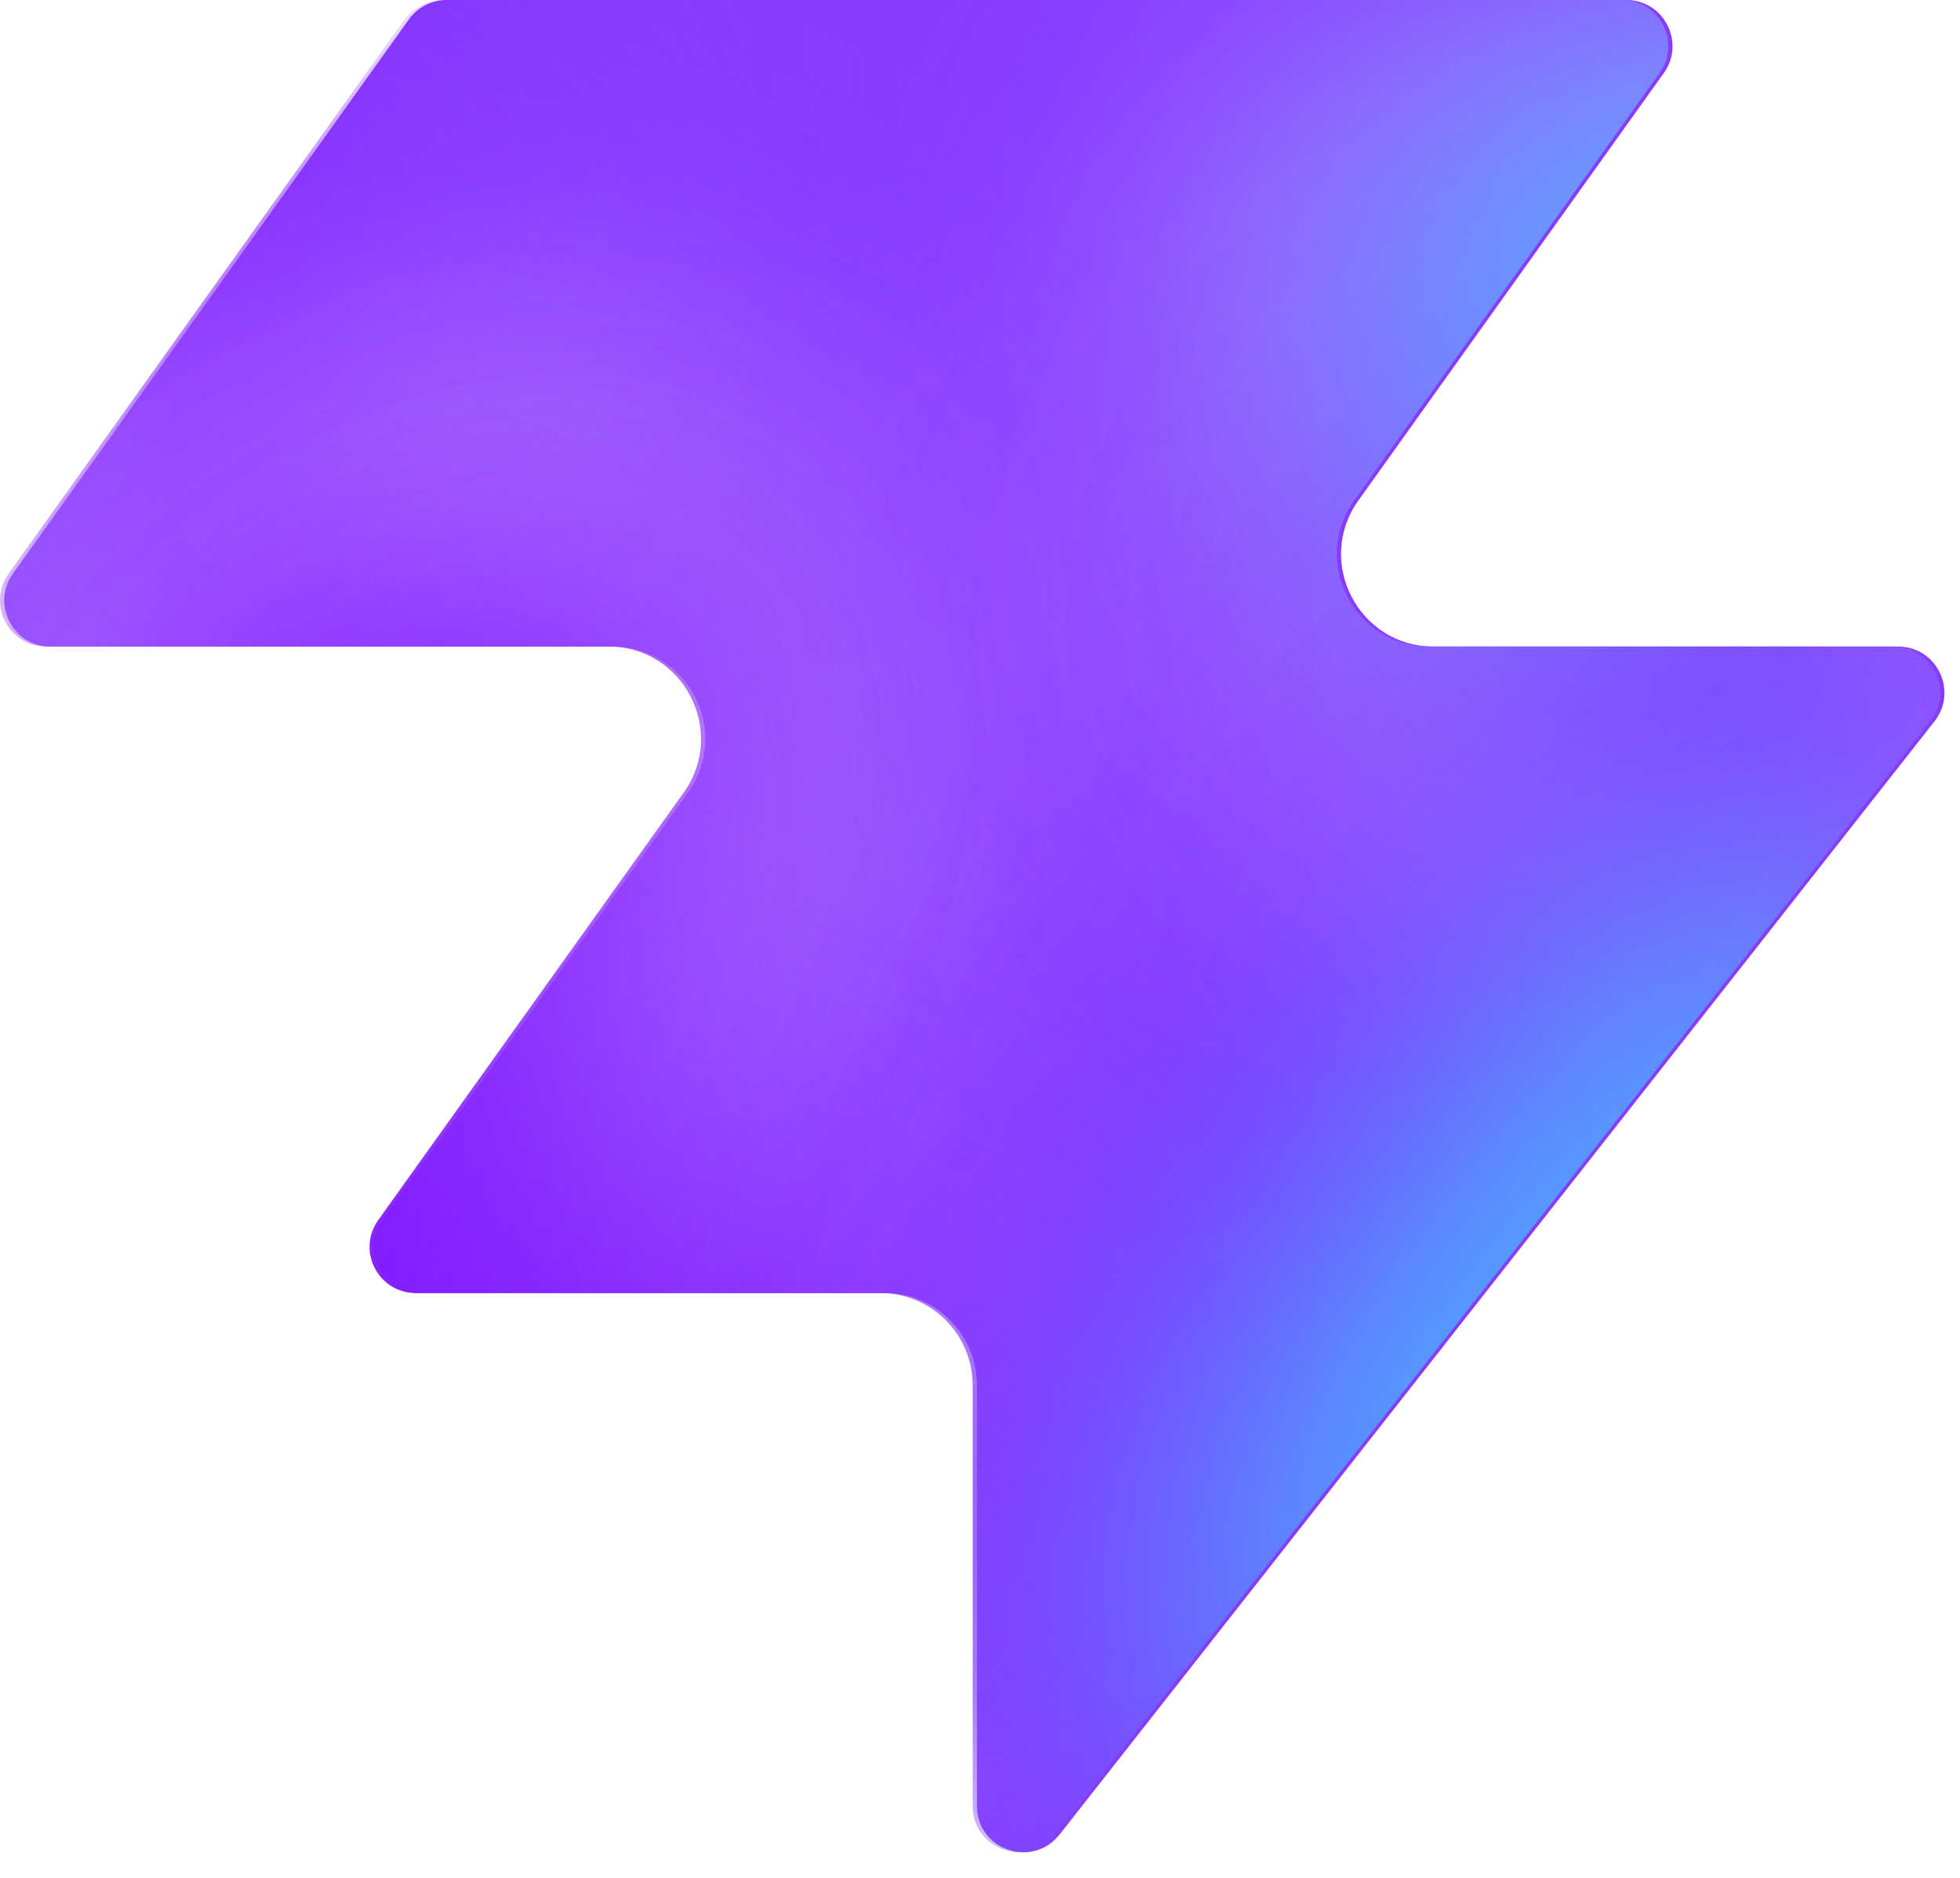
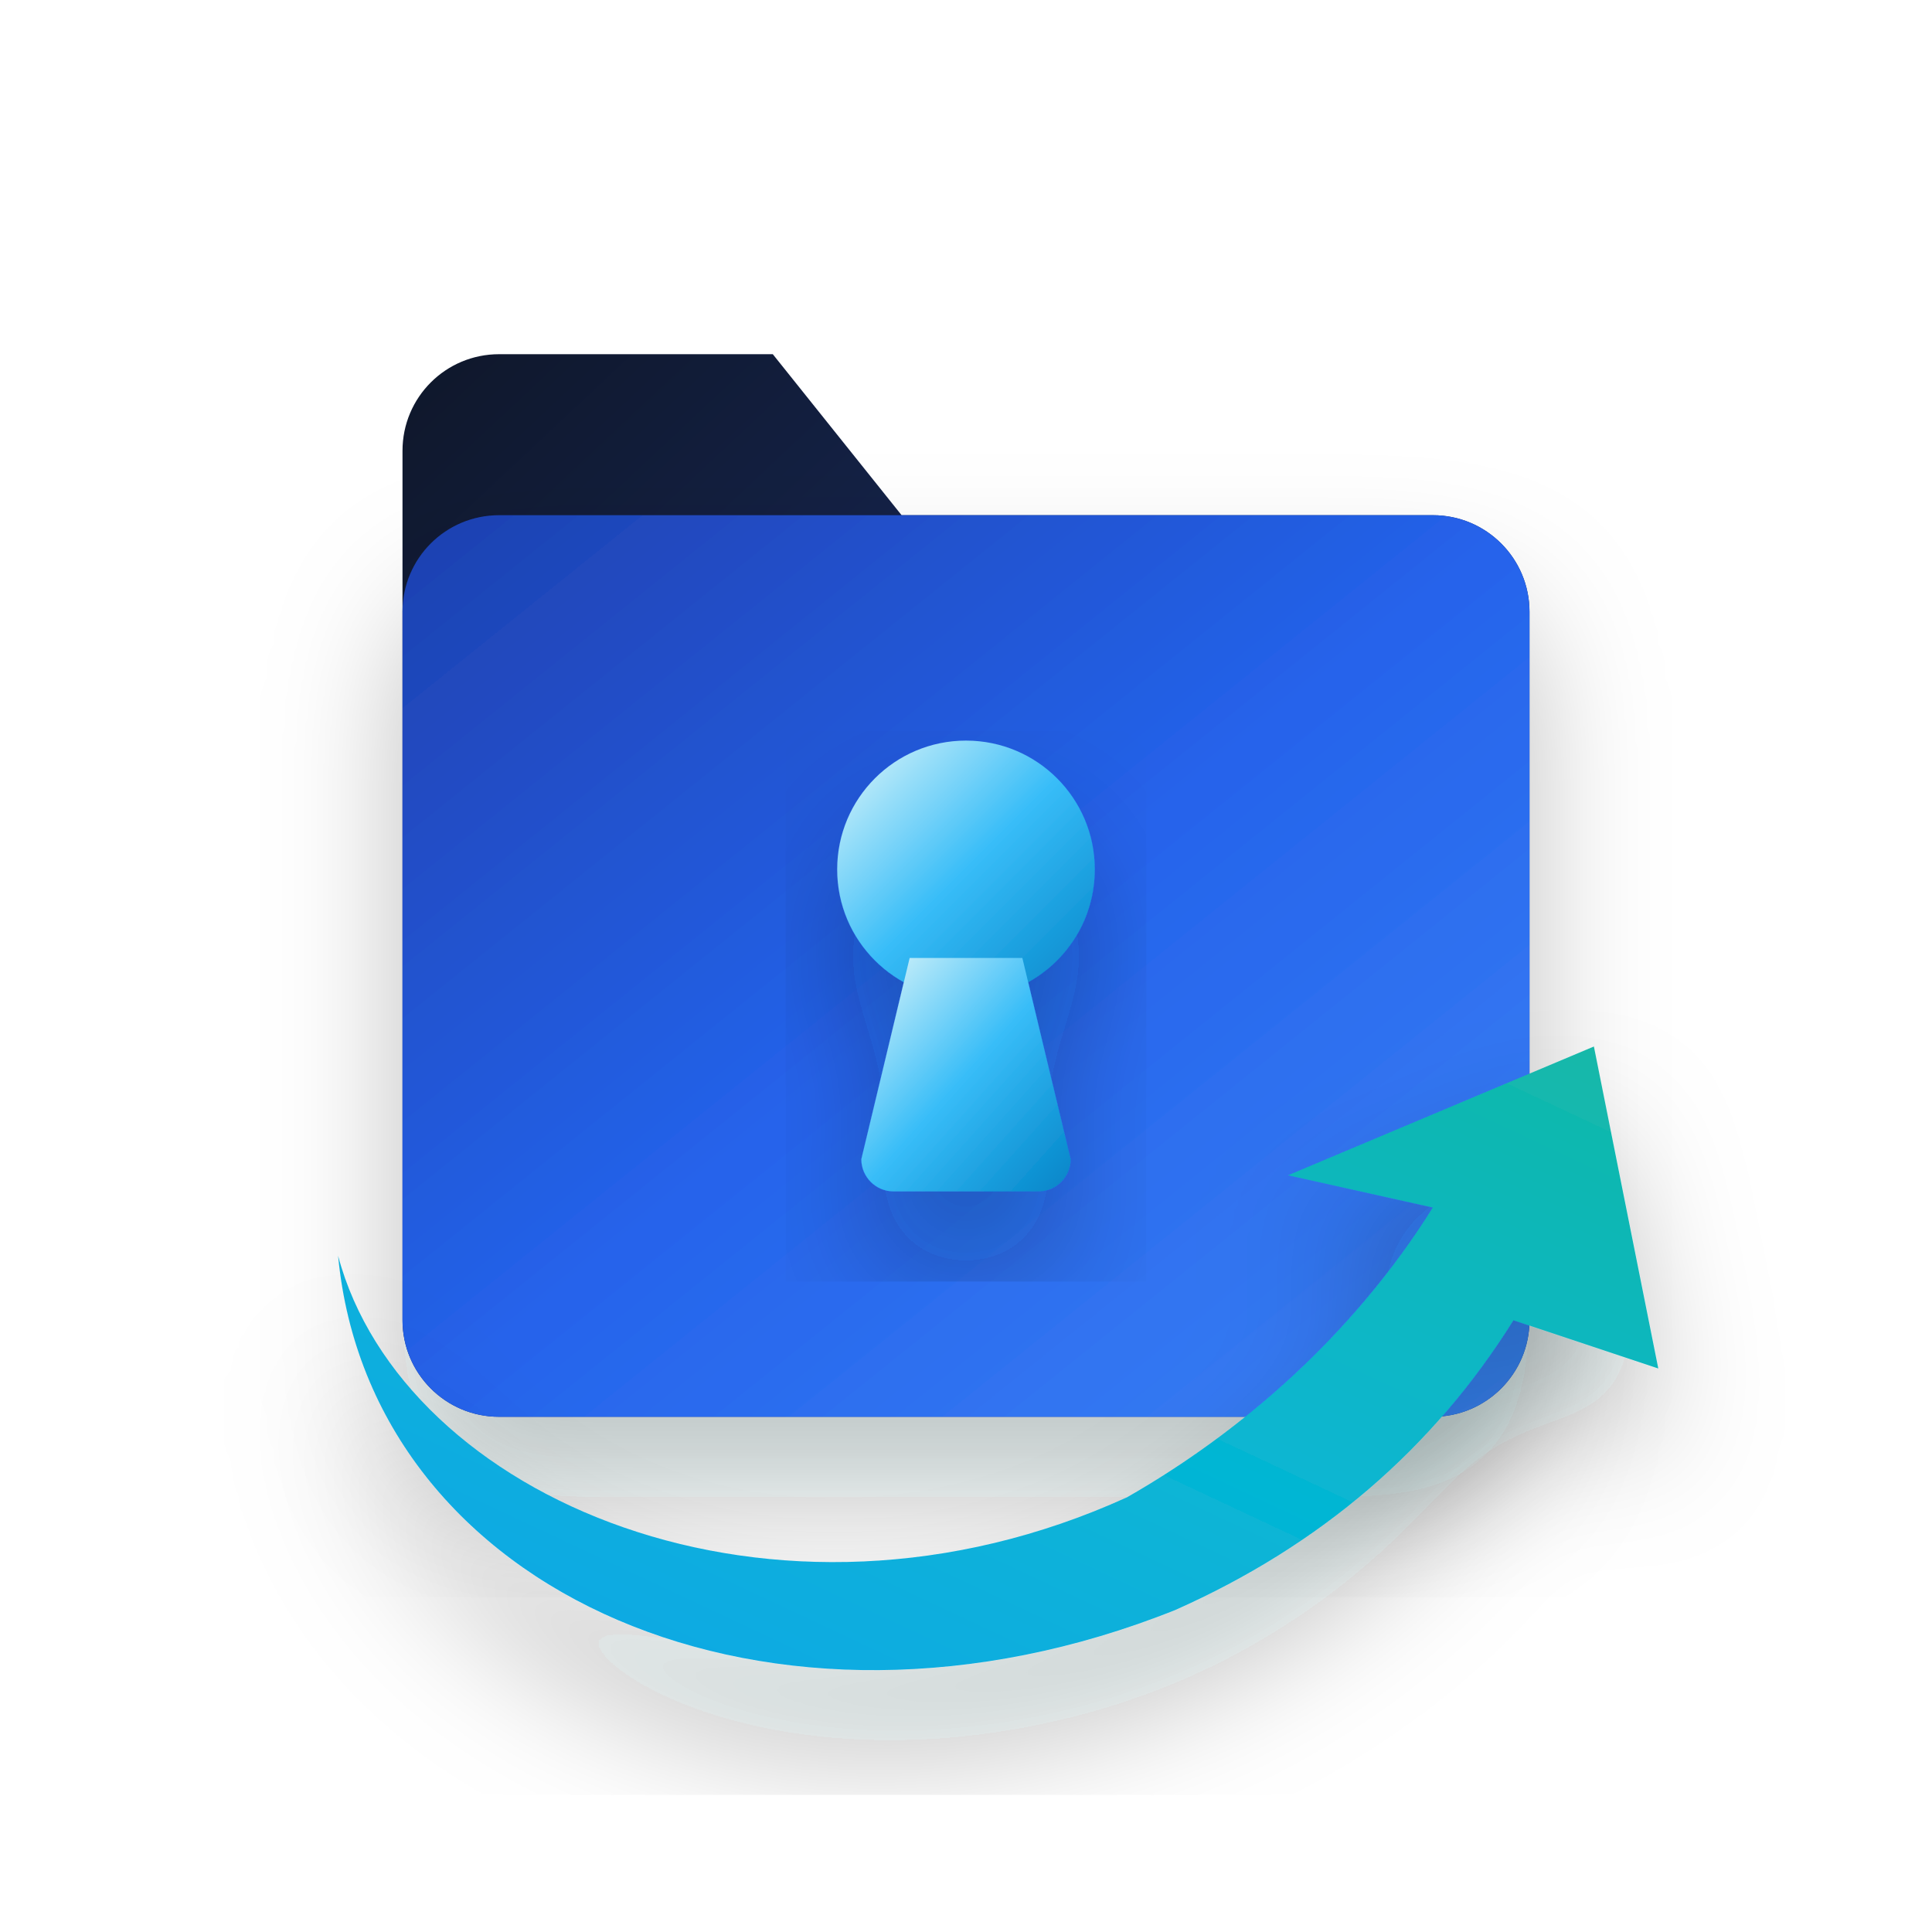
- <svg xmlns="http://www.w3.org/2000/svg" width="48" height="46" fill="none" viewBox="0 0 48 46">
-   <path fill="#863bff" d="M25.946 44.938c-.664.845-2.021.375-2.021-.698V33.937a2.26 2.26 0 0 0-2.262-2.262H10.287c-.92 0-1.456-1.04-.92-1.788l7.48-10.471c1.07-1.497 0-3.578-1.842-3.578H1.237c-.92 0-1.456-1.04-.92-1.788L10.013.474c.214-.297.556-.474.92-.474h28.894c.92 0 1.456 1.04.92 1.788l-7.48 10.471c-1.07 1.498 0 3.579 1.842 3.579h11.377c.943 0 1.473 1.088.89 1.83L25.947 44.94z" style="fill:#863bff;fill:color(display-p3 .525 .23 1);fill-opacity:1" />
-   <mask id="a" width="48" height="46" x="0" y="0" maskUnits="userSpaceOnUse" style="mask-type:alpha">
-     <path fill="#000" d="M25.842 44.938c-.664.844-2.021.375-2.021-.698V33.937a2.26 2.26 0 0 0-2.262-2.262H10.183c-.92 0-1.456-1.04-.92-1.788l7.48-10.471c1.07-1.498 0-3.579-1.842-3.579H1.133c-.92 0-1.456-1.04-.92-1.787L9.91.473c.214-.297.556-.474.92-.474h28.894c.92 0 1.456 1.04.92 1.788l-7.48 10.471c-1.07 1.498 0 3.578 1.842 3.578h11.377c.943 0 1.473 1.088.89 1.832L25.843 44.94z" style="fill:#000;fill-opacity:1" />
-   </mask>
-   <g mask="url(#a)">
-     <g filter="url(#b)">
-       <ellipse cx="5.508" cy="14.704" fill="#ede6ff" rx="5.508" ry="14.704" style="fill:#ede6ff;fill:color(display-p3 .927 .903 1);fill-opacity:1" transform="matrix(.00324 1 1 -.00324 -4.47 31.516)" />
-     </g>
-     <g filter="url(#c)">
-       <ellipse cx="10.399" cy="29.851" fill="#ede6ff" rx="10.399" ry="29.851" style="fill:#ede6ff;fill:color(display-p3 .927 .903 1);fill-opacity:1" transform="matrix(.00324 1 1 -.00324 -39.328 7.883)" />
-     </g>
-     <g filter="url(#d)">
-       <ellipse cx="5.508" cy="30.487" fill="#7e14ff" rx="5.508" ry="30.487" style="fill:#7e14ff;fill:color(display-p3 .492 .077 1);fill-opacity:1" transform="rotate(89.814 -25.913 -14.639)scale(1 -1)" />
-     </g>
-     <g filter="url(#e)">
-       <ellipse cx="5.508" cy="30.599" fill="#7e14ff" rx="5.508" ry="30.599" style="fill:#7e14ff;fill:color(display-p3 .492 .077 1);fill-opacity:1" transform="rotate(89.814 -32.644 -3.334)scale(1 -1)" />
-     </g>
-     <g filter="url(#f)">
-       <ellipse cx="5.508" cy="30.599" fill="#7e14ff" rx="5.508" ry="30.599" style="fill:#7e14ff;fill:color(display-p3 .492 .077 1);fill-opacity:1" transform="matrix(.00324 1 1 -.00324 -34.34 30.47)" />
-     </g>
-     <g filter="url(#g)">
-       <ellipse cx="14.072" cy="22.078" fill="#ede6ff" rx="14.072" ry="22.078" style="fill:#ede6ff;fill:color(display-p3 .927 .903 1);fill-opacity:1" transform="rotate(93.35 24.506 48.493)scale(-1 1)" />
-     </g>
-     <g filter="url(#h)">
-       <ellipse cx="3.47" cy="21.501" fill="#7e14ff" rx="3.47" ry="21.501" style="fill:#7e14ff;fill:color(display-p3 .492 .077 1);fill-opacity:1" transform="rotate(89.009 28.708 47.59)scale(-1 1)" />
-     </g>
-     <g filter="url(#i)">
-       <ellipse cx="3.47" cy="21.501" fill="#7e14ff" rx="3.47" ry="21.501" style="fill:#7e14ff;fill:color(display-p3 .492 .077 1);fill-opacity:1" transform="rotate(89.009 28.708 47.59)scale(-1 1)" />
-     </g>
-     <g filter="url(#j)">
-       <ellipse cx=".387" cy="8.972" fill="#7e14ff" rx="4.407" ry="29.108" style="fill:#7e14ff;fill:color(display-p3 .492 .077 1);fill-opacity:1" transform="rotate(39.51 .387 8.972)" />
-     </g>
-     <g filter="url(#k)">
-       <ellipse cx="47.523" cy="-6.092" fill="#7e14ff" rx="4.407" ry="29.108" style="fill:#7e14ff;fill:color(display-p3 .492 .077 1);fill-opacity:1" transform="rotate(37.892 47.523 -6.092)" />
-     </g>
-     <g filter="url(#l)">
-       <ellipse cx="41.412" cy="6.333" fill="#47bfff" rx="5.971" ry="9.665" style="fill:#47bfff;fill:color(display-p3 .28 .748 1);fill-opacity:1" transform="rotate(37.892 41.412 6.333)" />
-     </g>
-     <g filter="url(#m)">
-       <ellipse cx="-1.879" cy="38.332" fill="#7e14ff" rx="4.407" ry="29.108" style="fill:#7e14ff;fill:color(display-p3 .492 .077 1);fill-opacity:1" transform="rotate(37.892 -1.88 38.332)" />
-     </g>
-     <g filter="url(#n)">
-       <ellipse cx="-1.879" cy="38.332" fill="#7e14ff" rx="4.407" ry="29.108" style="fill:#7e14ff;fill:color(display-p3 .492 .077 1);fill-opacity:1" transform="rotate(37.892 -1.88 38.332)" />
-     </g>
-     <g filter="url(#o)">
-       <ellipse cx="35.651" cy="29.907" fill="#7e14ff" rx="4.407" ry="29.108" style="fill:#7e14ff;fill:color(display-p3 .492 .077 1);fill-opacity:1" transform="rotate(37.892 35.651 29.907)" />
-     </g>
-     <g filter="url(#p)">
-       <ellipse cx="38.418" cy="32.4" fill="#47bfff" rx="5.971" ry="15.297" style="fill:#47bfff;fill:color(display-p3 .28 .748 1);fill-opacity:1" transform="rotate(37.892 38.418 32.4)" />
-     </g>
-   </g>
+ <svg xmlns="http://www.w3.org/2000/svg" viewBox="0 0 120 120" width="100%" height="100%">
  <defs>
-     <filter id="b" width="60.045" height="41.654" x="-19.77" y="16.149" color-interpolation-filters="sRGB" filterUnits="userSpaceOnUse">
-       <feFlood flood-opacity="0" result="BackgroundImageFix" />
-       <feBlend in="SourceGraphic" in2="BackgroundImageFix" result="shape" />
-       <feGaussianBlur result="effect1_foregroundBlur_2002_17158" stdDeviation="7.659" />
-     </filter>
-     <filter id="c" width="90.34" height="51.437" x="-54.613" y="-7.533" color-interpolation-filters="sRGB" filterUnits="userSpaceOnUse">
-       <feFlood flood-opacity="0" result="BackgroundImageFix" />
-       <feBlend in="SourceGraphic" in2="BackgroundImageFix" result="shape" />
-       <feGaussianBlur result="effect1_foregroundBlur_2002_17158" stdDeviation="7.659" />
-     </filter>
-     <filter id="d" width="79.355" height="29.4" x="-49.64" y="2.03" color-interpolation-filters="sRGB" filterUnits="userSpaceOnUse">
-       <feFlood flood-opacity="0" result="BackgroundImageFix" />
-       <feBlend in="SourceGraphic" in2="BackgroundImageFix" result="shape" />
-       <feGaussianBlur result="effect1_foregroundBlur_2002_17158" stdDeviation="4.596" />
-     </filter>
-     <filter id="e" width="79.579" height="29.4" x="-45.045" y="20.029" color-interpolation-filters="sRGB" filterUnits="userSpaceOnUse">
-       <feFlood flood-opacity="0" result="BackgroundImageFix" />
-       <feBlend in="SourceGraphic" in2="BackgroundImageFix" result="shape" />
-       <feGaussianBlur result="effect1_foregroundBlur_2002_17158" stdDeviation="4.596" />
-     </filter>
-     <filter id="f" width="79.579" height="29.4" x="-43.513" y="21.178" color-interpolation-filters="sRGB" filterUnits="userSpaceOnUse">
-       <feFlood flood-opacity="0" result="BackgroundImageFix" />
-       <feBlend in="SourceGraphic" in2="BackgroundImageFix" result="shape" />
-       <feGaussianBlur result="effect1_foregroundBlur_2002_17158" stdDeviation="4.596" />
-     </filter>
-     <filter id="g" width="74.749" height="58.852" x="15.756" y="-17.901" color-interpolation-filters="sRGB" filterUnits="userSpaceOnUse">
-       <feFlood flood-opacity="0" result="BackgroundImageFix" />
-       <feBlend in="SourceGraphic" in2="BackgroundImageFix" result="shape" />
-       <feGaussianBlur result="effect1_foregroundBlur_2002_17158" stdDeviation="7.659" />
-     </filter>
-     <filter id="h" width="61.377" height="25.362" x="23.548" y="2.284" color-interpolation-filters="sRGB" filterUnits="userSpaceOnUse">
-       <feFlood flood-opacity="0" result="BackgroundImageFix" />
-       <feBlend in="SourceGraphic" in2="BackgroundImageFix" result="shape" />
-       <feGaussianBlur result="effect1_foregroundBlur_2002_17158" stdDeviation="4.596" />
-     </filter>
-     <filter id="i" width="61.377" height="25.362" x="23.548" y="2.284" color-interpolation-filters="sRGB" filterUnits="userSpaceOnUse">
-       <feFlood flood-opacity="0" result="BackgroundImageFix" />
-       <feBlend in="SourceGraphic" in2="BackgroundImageFix" result="shape" />
-       <feGaussianBlur result="effect1_foregroundBlur_2002_17158" stdDeviation="4.596" />
-     </filter>
-     <filter id="j" width="56.045" height="63.649" x="-27.636" y="-22.853" color-interpolation-filters="sRGB" filterUnits="userSpaceOnUse">
-       <feFlood flood-opacity="0" result="BackgroundImageFix" />
-       <feBlend in="SourceGraphic" in2="BackgroundImageFix" result="shape" />
-       <feGaussianBlur result="effect1_foregroundBlur_2002_17158" stdDeviation="4.596" />
-     </filter>
-     <filter id="k" width="54.814" height="64.646" x="20.116" y="-38.415" color-interpolation-filters="sRGB" filterUnits="userSpaceOnUse">
-       <feFlood flood-opacity="0" result="BackgroundImageFix" />
-       <feBlend in="SourceGraphic" in2="BackgroundImageFix" result="shape" />
-       <feGaussianBlur result="effect1_foregroundBlur_2002_17158" stdDeviation="4.596" />
-     </filter>
-     <filter id="l" width="33.541" height="35.313" x="24.641" y="-11.323" color-interpolation-filters="sRGB" filterUnits="userSpaceOnUse">
-       <feFlood flood-opacity="0" result="BackgroundImageFix" />
-       <feBlend in="SourceGraphic" in2="BackgroundImageFix" result="shape" />
-       <feGaussianBlur result="effect1_foregroundBlur_2002_17158" stdDeviation="4.596" />
-     </filter>
-     <filter id="m" width="54.814" height="64.646" x="-29.286" y="6.009" color-interpolation-filters="sRGB" filterUnits="userSpaceOnUse">
-       <feFlood flood-opacity="0" result="BackgroundImageFix" />
-       <feBlend in="SourceGraphic" in2="BackgroundImageFix" result="shape" />
-       <feGaussianBlur result="effect1_foregroundBlur_2002_17158" stdDeviation="4.596" />
-     </filter>
-     <filter id="n" width="54.814" height="64.646" x="-29.286" y="6.009" color-interpolation-filters="sRGB" filterUnits="userSpaceOnUse">
-       <feFlood flood-opacity="0" result="BackgroundImageFix" />
-       <feBlend in="SourceGraphic" in2="BackgroundImageFix" result="shape" />
-       <feGaussianBlur result="effect1_foregroundBlur_2002_17158" stdDeviation="4.596" />
-     </filter>
-     <filter id="o" width="54.814" height="64.646" x="8.244" y="-2.416" color-interpolation-filters="sRGB" filterUnits="userSpaceOnUse">
-       <feFlood flood-opacity="0" result="BackgroundImageFix" />
-       <feBlend in="SourceGraphic" in2="BackgroundImageFix" result="shape" />
-       <feGaussianBlur result="effect1_foregroundBlur_2002_17158" stdDeviation="4.596" />
-     </filter>
-     <filter id="p" width="39.409" height="43.623" x="18.713" y="10.588" color-interpolation-filters="sRGB" filterUnits="userSpaceOnUse">
-       <feFlood flood-opacity="0" result="BackgroundImageFix" />
-       <feBlend in="SourceGraphic" in2="BackgroundImageFix" result="shape" />
-       <feGaussianBlur result="effect1_foregroundBlur_2002_17158" stdDeviation="4.596" />
+     <linearGradient id="folderBackGrad" x1="0%" y1="0%" x2="100%" y2="100%">
+       <stop offset="0%" stop-color="#0f172a" />
+       <stop offset="100%" stop-color="#1e3a8a" />
+     </linearGradient>
+     <linearGradient id="folderFrontGrad" x1="0%" y1="0%" x2="100%" y2="100%">
+       <stop offset="0%" stop-color="#1e40af" />
+       <stop offset="50%" stop-color="#2563eb" />
+       <stop offset="100%" stop-color="#3b82f6" />
+     </linearGradient>
+     <linearGradient id="keyholeGrad" x1="0%" y1="0%" x2="100%" y2="100%">
+       <stop offset="0%" stop-color="#e0f7fa" />
+       <stop offset="50%" stop-color="#38bdf8" />
+       <stop offset="100%" stop-color="#0284c7" />
+     </linearGradient>
+     <linearGradient id="arrowGrad" x1="0%" y1="100%" x2="100%" y2="0%">
+       <stop offset="0%" stop-color="#0ea5e9" />
+       <stop offset="50%" stop-color="#06b6d4" />
+       <stop offset="100%" stop-color="#14b8a6" />
+     </linearGradient>
+     <filter id="shadow" x="-20%" y="-20%" width="140%" height="140%">
+       <feDropShadow dx="0" dy="5" stdDeviation="4" flood-color="#0f172a" flood-opacity="0.25" />
    </filter>
  </defs>
+   <path d="M25,28 C25,24.68 27.68,22 31,22 H48 L56,32 H89 C92.31,32 95,34.68 95,38 V82 C95,85.31 92.31,88 89,88 H31 C27.68,88 25,85.31 25,82 Z" fill="url(#folderBackGrad)" />
+   <path d="M25,38 C25,34.68 27.68,32 31,32 H89 C92.31,32 95,34.68 95,38 V82 C95,85.31 92.31,88 89,88 H31 C27.68,88 25,85.31 25,82 Z" fill="url(#folderFrontGrad)" filter="url(#shadow)" />
+   <g filter="url(#shadow)">
+     <circle cx="60" cy="54" r="8" fill="url(#keyholeGrad)" />
+     <path d="M56.5,59.5 L63.5,59.5 L66.5,72 C66.5,73.1 65.6,74 64.5,74 H55.5 C54.4,74 53.5,73.1 53.5,72 Z" fill="url(#keyholeGrad)" />
+   </g>
+   <path d="M21,78 C25,93 48,103 70,93 C77,89 84,83 89,75 L80,73 L99,65 L103,85 L94,82 C89,90 82,96 73,100 C48,110 23,99 21,78 Z" fill="url(#arrowGrad)" filter="url(#shadow)" />
</svg>
